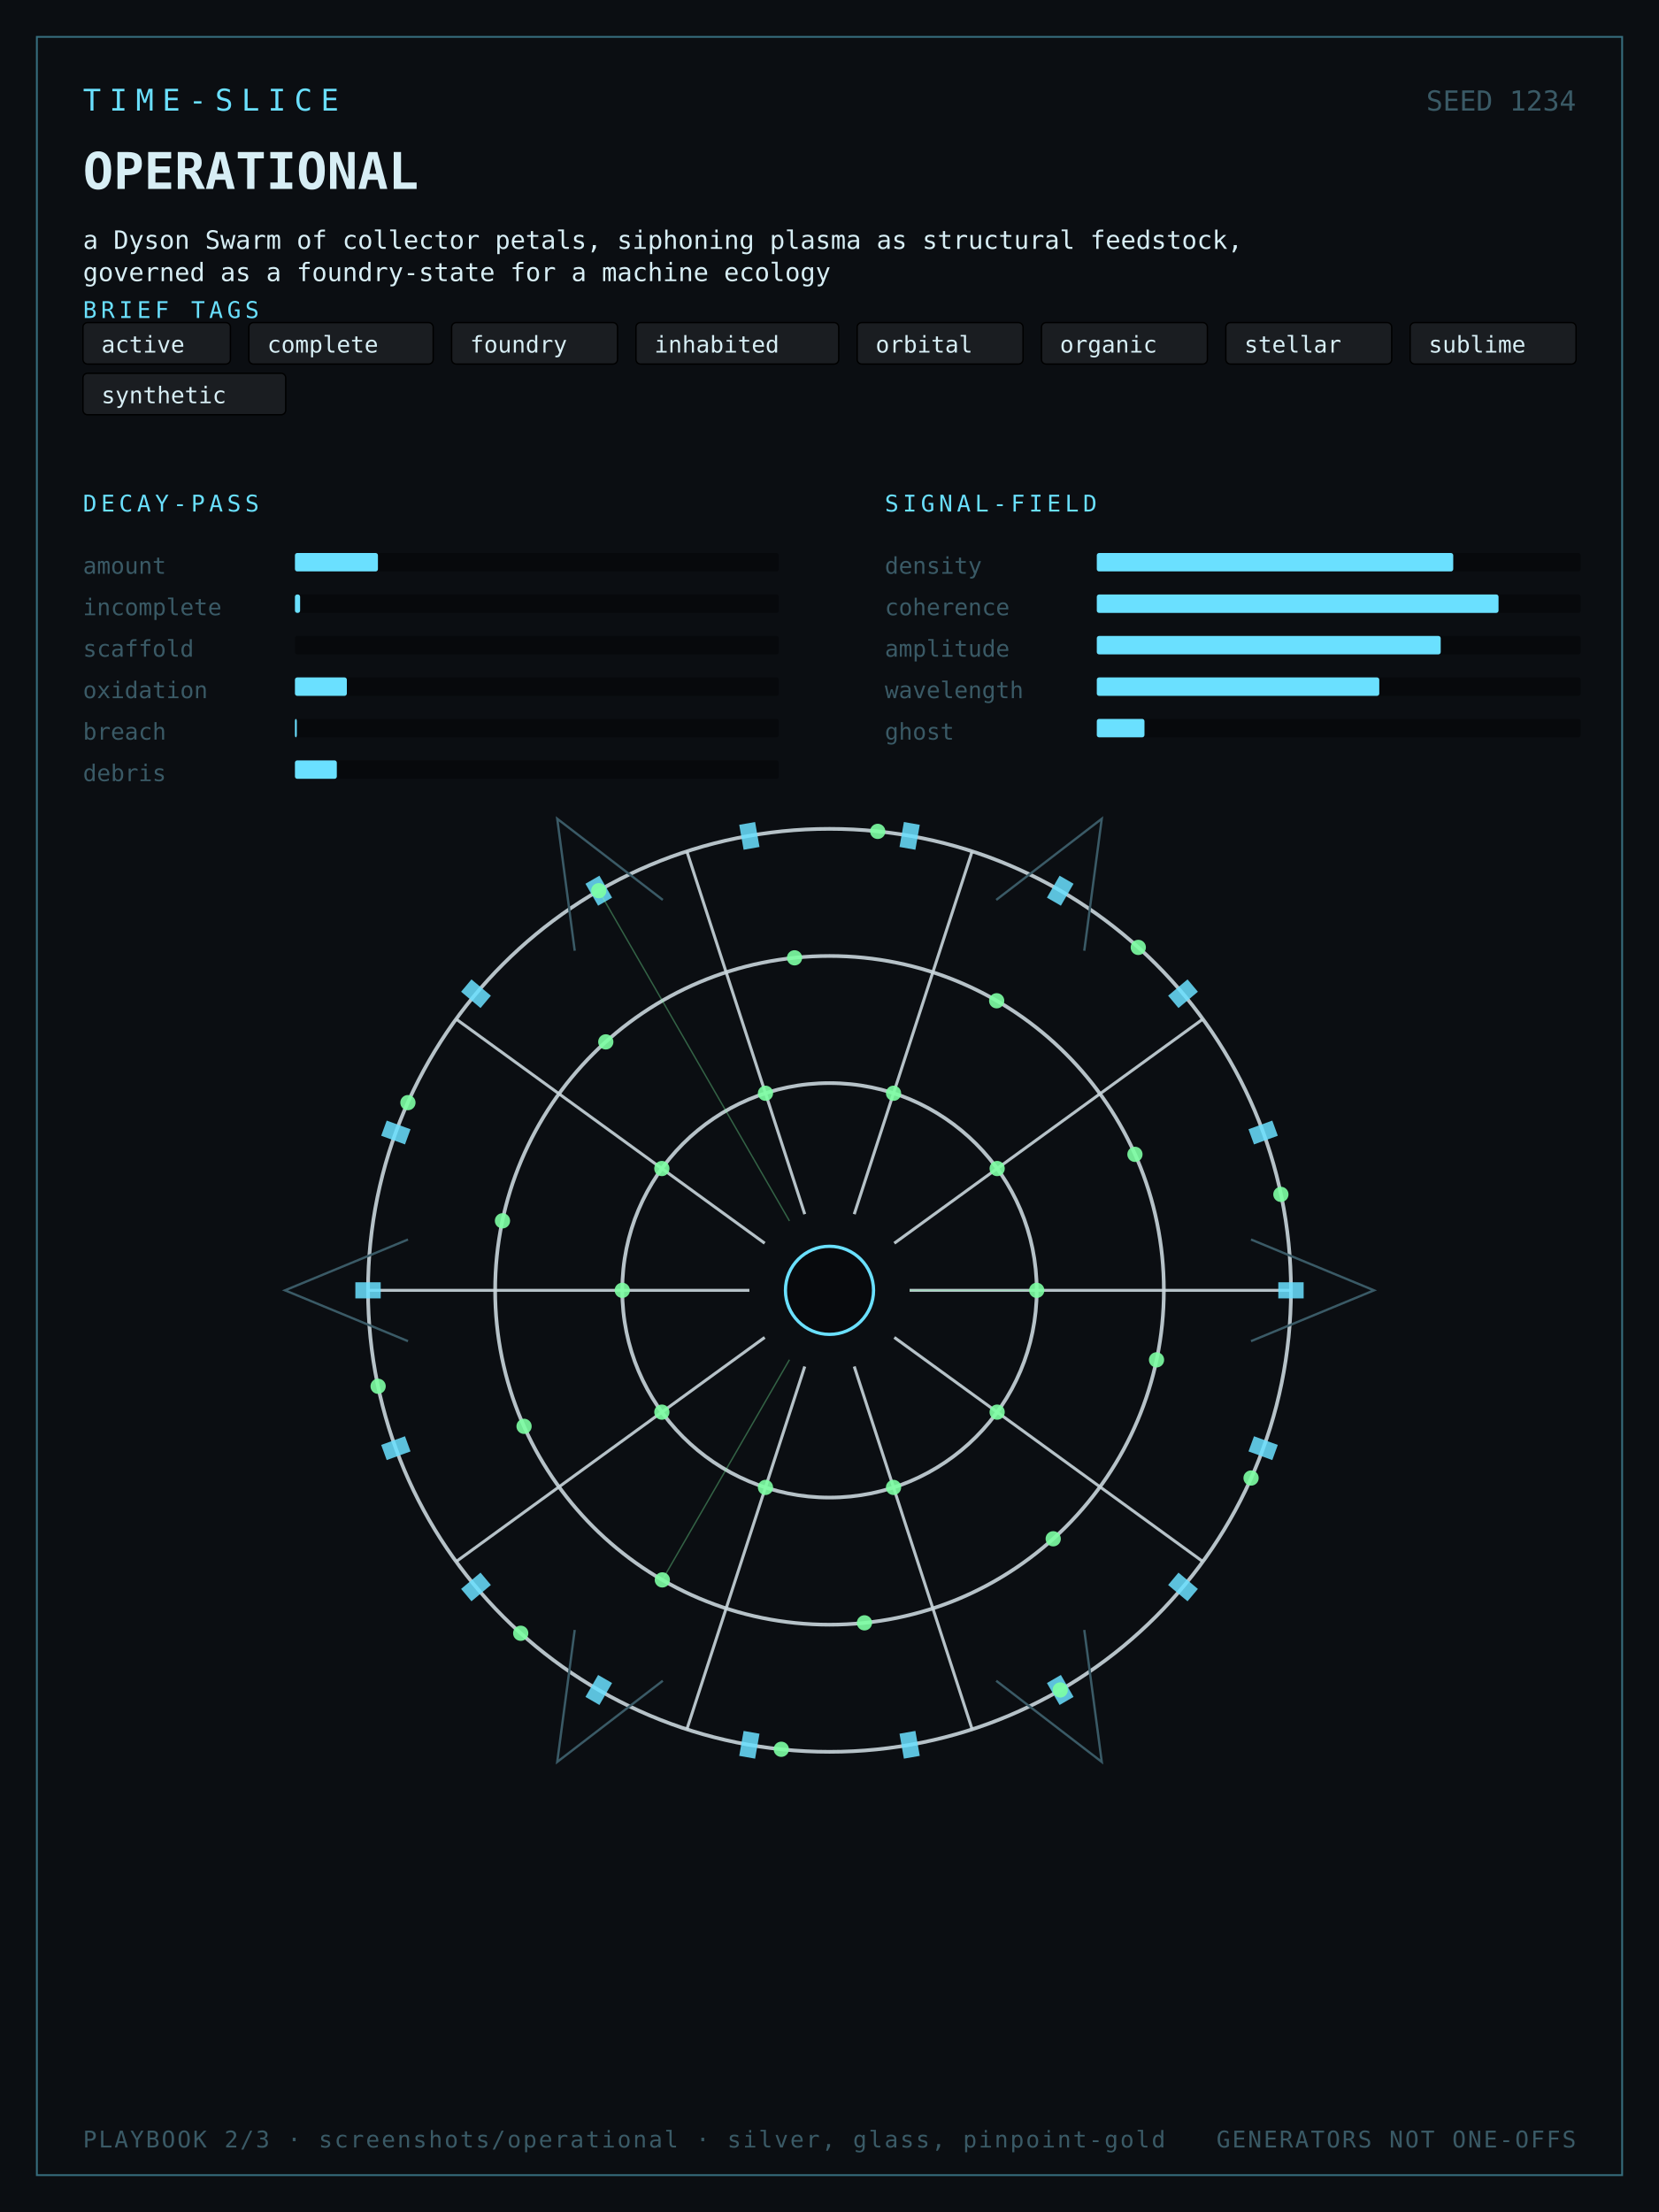
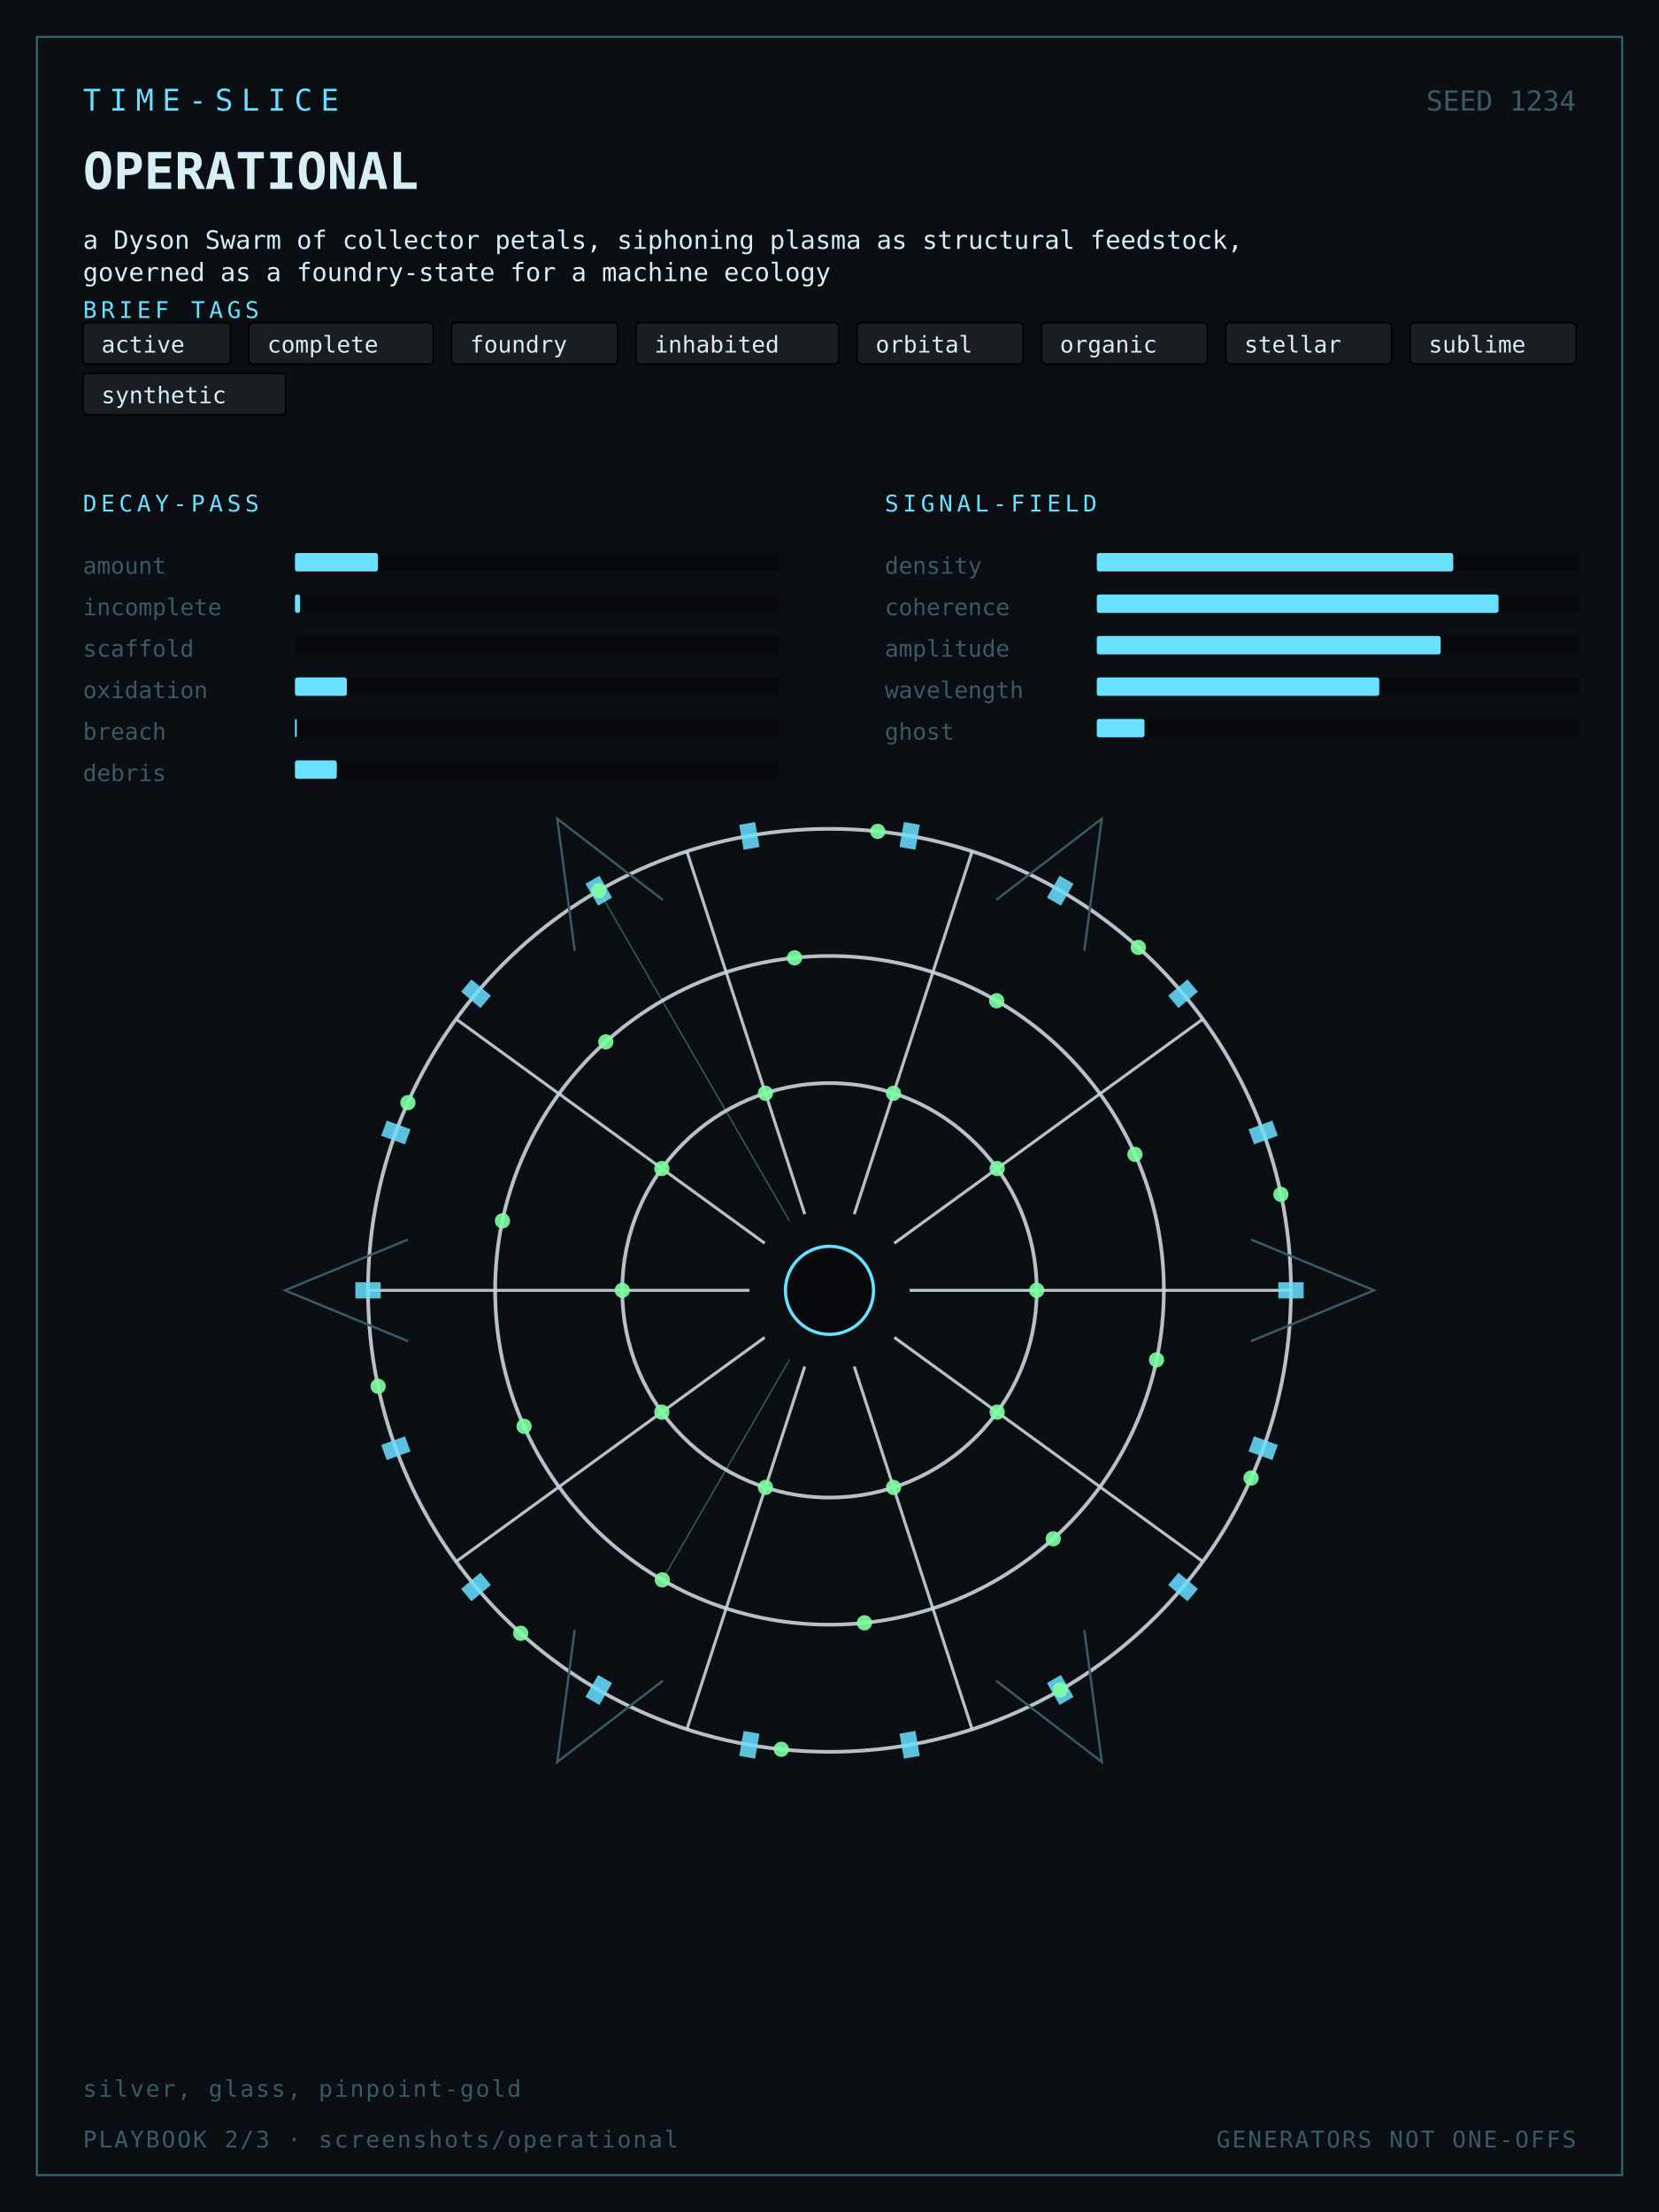
<svg xmlns="http://www.w3.org/2000/svg" width="720" height="960" viewBox="0 0 720 960" role="img" data-epoch="operational" data-seed="1234">
  <style>
    text { font-family: ui-monospace, SFMono-Regular, Menlo, Consolas, monospace; fill: #d7eef5; }
    .kicker { font-size: 10px; letter-spacing: 0.18em; fill: #6ae0ff; }
    .title { font-size: 13px; letter-spacing: 0.28em; fill: #6ae0ff; }
    .epoch { font-size: 22px; font-weight: 600; }
    .seed { font-size: 12px; fill: #3a5a66; }
    .logline { font-size: 11px; }
    .meter-label { font-size: 10px; fill: #3a5a66; }
    .tag text { font-size: 10px; fill: #d7eef5; }
    .foot { font-size: 10px; fill: #3a5a66; letter-spacing: 0.08em; }
  </style>
  <rect width="100%" height="100%" fill="#0b0e12" />
  <rect x="16" y="16" width="688" height="928" fill="none" stroke="#6ae0ff" stroke-width="0.8" opacity="0.45" />
  <text class="title" x="36" y="48">TIME-SLICE</text>
  <text class="seed" x="684" y="48" text-anchor="end">SEED 1234</text>
  <text class="epoch" x="36" y="82">OPERATIONAL</text>
  <text class="logline" x="36" y="108">a Dyson Swarm of collector petals, siphoning plasma as structural feedstock,</text>
  <text class="logline" x="36" y="122">governed as a foundry-state for a machine ecology</text>
  <text x="36" y="138" class="kicker">BRIEF TAGS</text>
  <g class="tag" data-tag="active">
    <rect x="36" y="140" width="64" height="18" rx="2" fill="#ffffff10" stroke="currentColor" stroke-width="0.6" />
    <text x="44" y="153">active</text>
  </g>
  <g class="tag" data-tag="complete">
    <rect x="108" y="140" width="80" height="18" rx="2" fill="#ffffff10" stroke="currentColor" stroke-width="0.6" />
    <text x="116" y="153">complete</text>
  </g>
  <g class="tag" data-tag="foundry">
    <rect x="196" y="140" width="72" height="18" rx="2" fill="#ffffff10" stroke="currentColor" stroke-width="0.6" />
    <text x="204" y="153">foundry</text>
  </g>
  <g class="tag" data-tag="inhabited">
    <rect x="276" y="140" width="88" height="18" rx="2" fill="#ffffff10" stroke="currentColor" stroke-width="0.6" />
    <text x="284" y="153">inhabited</text>
  </g>
  <g class="tag" data-tag="orbital">
    <rect x="372" y="140" width="72" height="18" rx="2" fill="#ffffff10" stroke="currentColor" stroke-width="0.6" />
    <text x="380" y="153">orbital</text>
  </g>
  <g class="tag" data-tag="organic">
    <rect x="452" y="140" width="72" height="18" rx="2" fill="#ffffff10" stroke="currentColor" stroke-width="0.6" />
    <text x="460" y="153">organic</text>
  </g>
  <g class="tag" data-tag="stellar">
    <rect x="532" y="140" width="72" height="18" rx="2" fill="#ffffff10" stroke="currentColor" stroke-width="0.6" />
    <text x="540" y="153">stellar</text>
  </g>
  <g class="tag" data-tag="sublime">
    <rect x="612" y="140" width="72" height="18" rx="2" fill="#ffffff10" stroke="currentColor" stroke-width="0.6" />
    <text x="620" y="153">sublime</text>
  </g>
  <g class="tag" data-tag="synthetic">
    <rect x="36" y="162" width="88" height="18" rx="2" fill="#ffffff10" stroke="currentColor" stroke-width="0.6" />
    <text x="44" y="175">synthetic</text>
  </g>
  <text x="36" y="222" class="kicker">DECAY-PASS</text>
  <text x="36" y="249" class="meter-label">amount</text>
  <rect x="128" y="240" width="210" height="8" rx="1" fill="#00000055" />
  <rect class="meter" data-pass="decay-pass" data-key="amount" data-value="0.1715" x="128" y="240" width="36.02" height="8" rx="1" fill="#6ae0ff" />
  <text x="36" y="267" class="meter-label">incomplete</text>
  <rect x="128" y="258" width="210" height="8" rx="1" fill="#00000055" />
  <rect class="meter" data-pass="decay-pass" data-key="incomplete" data-value="0.0107" x="128" y="258" width="2.25" height="8" rx="1" fill="#6ae0ff" />
  <text x="36" y="285" class="meter-label">scaffold</text>
  <rect x="128" y="276" width="210" height="8" rx="1" fill="#00000055" />
  <rect class="meter" data-pass="decay-pass" data-key="scaffold" data-value="0.0000" x="128" y="276" width="0.00" height="8" rx="1" fill="#6ae0ff" />
  <text x="36" y="303" class="meter-label">oxidation</text>
  <rect x="128" y="294" width="210" height="8" rx="1" fill="#00000055" />
  <rect class="meter" data-pass="decay-pass" data-key="oxidation" data-value="0.1073" x="128" y="294" width="22.53" height="8" rx="1" fill="#6ae0ff" />
  <text x="36" y="321" class="meter-label">breach</text>
  <rect x="128" y="312" width="210" height="8" rx="1" fill="#00000055" />
  <rect class="meter" data-pass="decay-pass" data-key="breach" data-value="0.0038" x="128" y="312" width="0.81" height="8" rx="1" fill="#6ae0ff" />
  <text x="36" y="339" class="meter-label">debris</text>
  <rect x="128" y="330" width="210" height="8" rx="1" fill="#00000055" />
  <rect class="meter" data-pass="decay-pass" data-key="debris" data-value="0.0866" x="128" y="330" width="18.18" height="8" rx="1" fill="#6ae0ff" />
  <text x="384" y="222" class="kicker">SIGNAL-FIELD</text>
  <text x="384" y="249" class="meter-label">density</text>
  <rect x="476" y="240" width="210" height="8" rx="1" fill="#00000055" />
  <rect class="meter" data-pass="signal-field" data-key="density" data-value="0.7367" x="476" y="240" width="154.70" height="8" rx="1" fill="#6ae0ff" />
  <text x="384" y="267" class="meter-label">coherence</text>
  <rect x="476" y="258" width="210" height="8" rx="1" fill="#00000055" />
  <rect class="meter" data-pass="signal-field" data-key="coherence" data-value="0.8303" x="476" y="258" width="174.36" height="8" rx="1" fill="#6ae0ff" />
  <text x="384" y="285" class="meter-label">amplitude</text>
  <rect x="476" y="276" width="210" height="8" rx="1" fill="#00000055" />
  <rect class="meter" data-pass="signal-field" data-key="amplitude" data-value="0.7108" x="476" y="276" width="149.26" height="8" rx="1" fill="#6ae0ff" />
  <text x="384" y="303" class="meter-label">wavelength</text>
  <rect x="476" y="294" width="210" height="8" rx="1" fill="#00000055" />
  <rect class="meter" data-pass="signal-field" data-key="wavelength" data-value="0.5838" x="476" y="294" width="122.60" height="8" rx="1" fill="#6ae0ff" />
  <text x="384" y="321" class="meter-label">ghost</text>
  <rect x="476" y="312" width="210" height="8" rx="1" fill="#00000055" />
  <rect class="meter" data-pass="signal-field" data-key="ghost" data-value="0.0986" x="476" y="312" width="20.70" height="8" rx="1" fill="#6ae0ff" />
  <g class="rig" data-seed="1234" data-rings="3" data-spokes="10" data-modules="18">
    <circle class="ring" cx="360.0" cy="560.0" r="89.94" fill="none" stroke="#c9d6dc" stroke-width="1.6" opacity="0.9" />
    <circle class="ring" cx="360.0" cy="560.0" r="145.11" fill="none" stroke="#c9d6dc" stroke-width="1.6" opacity="0.9" />
    <circle class="ring" cx="360.0" cy="560.0" r="200.28" fill="none" stroke="#c9d6dc" stroke-width="1.6" opacity="0.9" />
    <line class="spoke" x1="394.77" y1="560.00" x2="560.28" y2="560.00" stroke="#c9d6dc" stroke-width="1.3" opacity="0.9" />
    <line class="spoke" x1="388.13" y1="580.44" x2="522.03" y2="677.72" stroke="#c9d6dc" stroke-width="1.3" opacity="0.9" />
    <line class="spoke" x1="370.74" y1="593.06" x2="421.89" y2="750.47" stroke="#c9d6dc" stroke-width="1.3" opacity="0.9" />
    <line class="spoke" x1="349.26" y1="593.06" x2="298.11" y2="750.47" stroke="#c9d6dc" stroke-width="1.3" opacity="0.9" />
    <line class="spoke" x1="331.87" y1="580.44" x2="197.97" y2="677.72" stroke="#c9d6dc" stroke-width="1.3" opacity="0.9" />
    <line class="spoke" x1="325.23" y1="560.00" x2="159.72" y2="560.00" stroke="#c9d6dc" stroke-width="1.3" opacity="0.9" />
    <line class="spoke" x1="331.87" y1="539.56" x2="197.97" y2="442.28" stroke="#c9d6dc" stroke-width="1.3" opacity="0.9" />
    <line class="spoke" x1="349.26" y1="526.94" x2="298.11" y2="369.53" stroke="#c9d6dc" stroke-width="1.3" opacity="0.9" />
    <line class="spoke" x1="370.74" y1="526.94" x2="421.89" y2="369.53" stroke="#c9d6dc" stroke-width="1.3" opacity="0.9" />
    <line class="spoke" x1="388.13" y1="539.56" x2="522.03" y2="442.28" stroke="#c9d6dc" stroke-width="1.3" opacity="0.9" />
    <path class="petal" d="M542.93,537.94 L596.32,560.00 L542.93,582.06" fill="none" stroke="#3a5a66" stroke-width="1" />
    <path class="petal" d="M470.57,707.39 L478.16,764.66 L432.36,729.45" fill="none" stroke="#3a5a66" stroke-width="1" />
    <path class="petal" d="M287.64,729.45 L241.84,764.66 L249.43,707.39" fill="none" stroke="#3a5a66" stroke-width="1" />
    <path class="petal" d="M177.07,582.06 L123.68,560.00 L177.07,537.94" fill="none" stroke="#3a5a66" stroke-width="1" />
    <path class="petal" d="M249.43,412.61 L241.84,355.34 L287.64,390.55" fill="none" stroke="#3a5a66" stroke-width="1" />
    <path class="petal" d="M432.36,390.55 L478.16,355.34 L470.57,412.61" fill="none" stroke="#3a5a66" stroke-width="1" />
    <g class="modules">
      <rect class="module" data-index="0" x="554.78" y="556.50" width="11" height="7" transform="rotate(0.00 560.28 560.00)" fill="#6ae0ff" opacity="0.85" />
      <rect class="module" data-index="1" x="542.70" y="625.00" width="11" height="7" transform="rotate(20.00 548.20 628.50)" fill="#6ae0ff" opacity="0.85" />
      <rect class="module" data-index="2" x="507.92" y="685.23" width="11" height="7" transform="rotate(40.00 513.42 688.73)" fill="#6ae0ff" opacity="0.85" />
      <rect class="module" data-index="3" x="454.64" y="729.94" width="11" height="7" transform="rotate(60.00 460.14 733.44)" fill="#6ae0ff" opacity="0.85" />
      <rect class="module" data-index="4" x="389.28" y="753.73" width="11" height="7" transform="rotate(80.00 394.78 757.23)" fill="#6ae0ff" opacity="0.85" />
      <rect class="module" data-index="5" x="319.72" y="753.73" width="11" height="7" transform="rotate(100.00 325.22 757.23)" fill="#6ae0ff" opacity="0.85" />
      <rect class="module" data-index="6" x="254.36" y="729.94" width="11" height="7" transform="rotate(120.00 259.86 733.44)" fill="#6ae0ff" opacity="0.85" />
      <rect class="module" data-index="7" x="201.08" y="685.23" width="11" height="7" transform="rotate(140.00 206.58 688.73)" fill="#6ae0ff" opacity="0.85" />
      <rect class="module" data-index="8" x="166.30" y="625.00" width="11" height="7" transform="rotate(160.00 171.80 628.50)" fill="#6ae0ff" opacity="0.85" />
      <rect class="module" data-index="9" x="154.22" y="556.50" width="11" height="7" transform="rotate(180.00 159.72 560.00)" fill="#6ae0ff" opacity="0.85" />
      <rect class="module" data-index="10" x="166.30" y="488.00" width="11" height="7" transform="rotate(200.00 171.80 491.50)" fill="#6ae0ff" opacity="0.85" />
      <rect class="module" data-index="11" x="201.08" y="427.77" width="11" height="7" transform="rotate(220.00 206.58 431.27)" fill="#6ae0ff" opacity="0.85" />
      <rect class="module" data-index="12" x="254.36" y="383.06" width="11" height="7" transform="rotate(240.00 259.86 386.56)" fill="#6ae0ff" opacity="0.85" />
      <rect class="module" data-index="13" x="319.72" y="359.27" width="11" height="7" transform="rotate(260.00 325.22 362.77)" fill="#6ae0ff" opacity="0.85" />
      <rect class="module" data-index="14" x="389.28" y="359.27" width="11" height="7" transform="rotate(280.00 394.78 362.77)" fill="#6ae0ff" opacity="0.85" />
      <rect class="module" data-index="15" x="454.64" y="383.06" width="11" height="7" transform="rotate(300.00 460.14 386.56)" fill="#6ae0ff" opacity="0.85" />
      <rect class="module" data-index="16" x="507.92" y="427.77" width="11" height="7" transform="rotate(320.00 513.42 431.27)" fill="#6ae0ff" opacity="0.85" />
      <rect class="module" data-index="17" x="542.70" y="488.00" width="11" height="7" transform="rotate(340.00 548.20 491.50)" fill="#6ae0ff" opacity="0.85" />
    </g>
    <circle class="core" cx="360.0" cy="560.0" r="19.12" fill="#00000040" stroke="#6ae0ff" stroke-width="1.4" />
    <g class="signal-field">
      <circle class="signal" data-index="0" cx="449.94" cy="560.00" r="3.31" fill="#7dffa3" opacity="0.9" />
      <line class="signal-lane" x1="394.77" y1="560.00" x2="449.94" y2="560.00" stroke="#7dffa3" stroke-width="0.6" opacity="0.35" />
      <circle class="signal" data-index="1" cx="501.93" cy="590.17" r="3.31" fill="#7dffa3" opacity="0.9" />
      <circle class="signal" data-index="2" cx="542.96" cy="641.46" r="3.31" fill="#7dffa3" opacity="0.9" />
      <circle class="signal" data-index="3" cx="432.76" cy="612.86" r="3.31" fill="#7dffa3" opacity="0.9" />
      <circle class="signal" data-index="4" cx="457.09" cy="667.83" r="3.31" fill="#7dffa3" opacity="0.9" />
      <circle class="signal" data-index="5" cx="460.14" cy="733.44" r="3.31" fill="#7dffa3" opacity="0.9" />
      <circle class="signal" data-index="6" cx="387.79" cy="645.53" r="3.31" fill="#7dffa3" opacity="0.9" />
      <circle class="signal" data-index="7" cx="375.17" cy="704.31" r="3.31" fill="#7dffa3" opacity="0.9" />
      <circle class="signal" data-index="8" cx="339.07" cy="759.18" r="3.31" fill="#7dffa3" opacity="0.9" />
      <circle class="signal" data-index="9" cx="332.21" cy="645.53" r="3.31" fill="#7dffa3" opacity="0.9" />
      <circle class="signal" data-index="10" cx="287.45" cy="685.67" r="3.31" fill="#7dffa3" opacity="0.9" />
      <line class="signal-lane" x1="342.62" y1="590.11" x2="287.45" y2="685.67" stroke="#7dffa3" stroke-width="0.6" opacity="0.35" />
      <circle class="signal" data-index="11" cx="225.99" cy="708.83" r="3.31" fill="#7dffa3" opacity="0.9" />
      <circle class="signal" data-index="12" cx="287.24" cy="612.86" r="3.31" fill="#7dffa3" opacity="0.9" />
      <circle class="signal" data-index="13" cx="227.44" cy="619.02" r="3.31" fill="#7dffa3" opacity="0.9" />
      <circle class="signal" data-index="14" cx="164.10" cy="601.64" r="3.31" fill="#7dffa3" opacity="0.9" />
      <circle class="signal" data-index="15" cx="270.06" cy="560.00" r="3.31" fill="#7dffa3" opacity="0.9" />
      <circle class="signal" data-index="16" cx="218.07" cy="529.83" r="3.31" fill="#7dffa3" opacity="0.9" />
      <circle class="signal" data-index="17" cx="177.04" cy="478.54" r="3.31" fill="#7dffa3" opacity="0.9" />
      <circle class="signal" data-index="18" cx="287.24" cy="507.14" r="3.31" fill="#7dffa3" opacity="0.9" />
      <circle class="signal" data-index="19" cx="262.91" cy="452.17" r="3.31" fill="#7dffa3" opacity="0.9" />
      <circle class="signal" data-index="20" cx="259.86" cy="386.56" r="3.31" fill="#7dffa3" opacity="0.9" />
      <line class="signal-lane" x1="342.62" y1="529.89" x2="259.86" y2="386.56" stroke="#7dffa3" stroke-width="0.6" opacity="0.35" />
      <circle class="signal" data-index="21" cx="332.21" cy="474.47" r="3.31" fill="#7dffa3" opacity="0.9" />
      <circle class="signal" data-index="22" cx="344.83" cy="415.69" r="3.31" fill="#7dffa3" opacity="0.9" />
      <circle class="signal" data-index="23" cx="380.93" cy="360.82" r="3.31" fill="#7dffa3" opacity="0.9" />
      <circle class="signal" data-index="24" cx="387.79" cy="474.47" r="3.31" fill="#7dffa3" opacity="0.9" />
      <circle class="signal" data-index="25" cx="432.55" cy="434.33" r="3.31" fill="#7dffa3" opacity="0.9" />
      <circle class="signal" data-index="26" cx="494.01" cy="411.17" r="3.31" fill="#7dffa3" opacity="0.9" />
      <circle class="signal" data-index="27" cx="432.76" cy="507.14" r="3.31" fill="#7dffa3" opacity="0.9" />
      <circle class="signal" data-index="28" cx="492.56" cy="500.98" r="3.31" fill="#7dffa3" opacity="0.9" />
      <circle class="signal" data-index="29" cx="555.90" cy="518.36" r="3.31" fill="#7dffa3" opacity="0.9" />
    </g>
  </g>
-   <text class="foot" x="36" y="932">PLAYBOOK 2/3  ·  screenshots/operational  ·  silver, glass, pinpoint-gold</text>
+   <text class="foot" x="36" y="910">silver, glass, pinpoint-gold</text>
+   <text class="foot" x="36" y="932">PLAYBOOK 2/3  ·  screenshots/operational</text>
  <text class="foot" x="684" y="932" text-anchor="end">GENERATORS NOT ONE-OFFS</text>
</svg>
